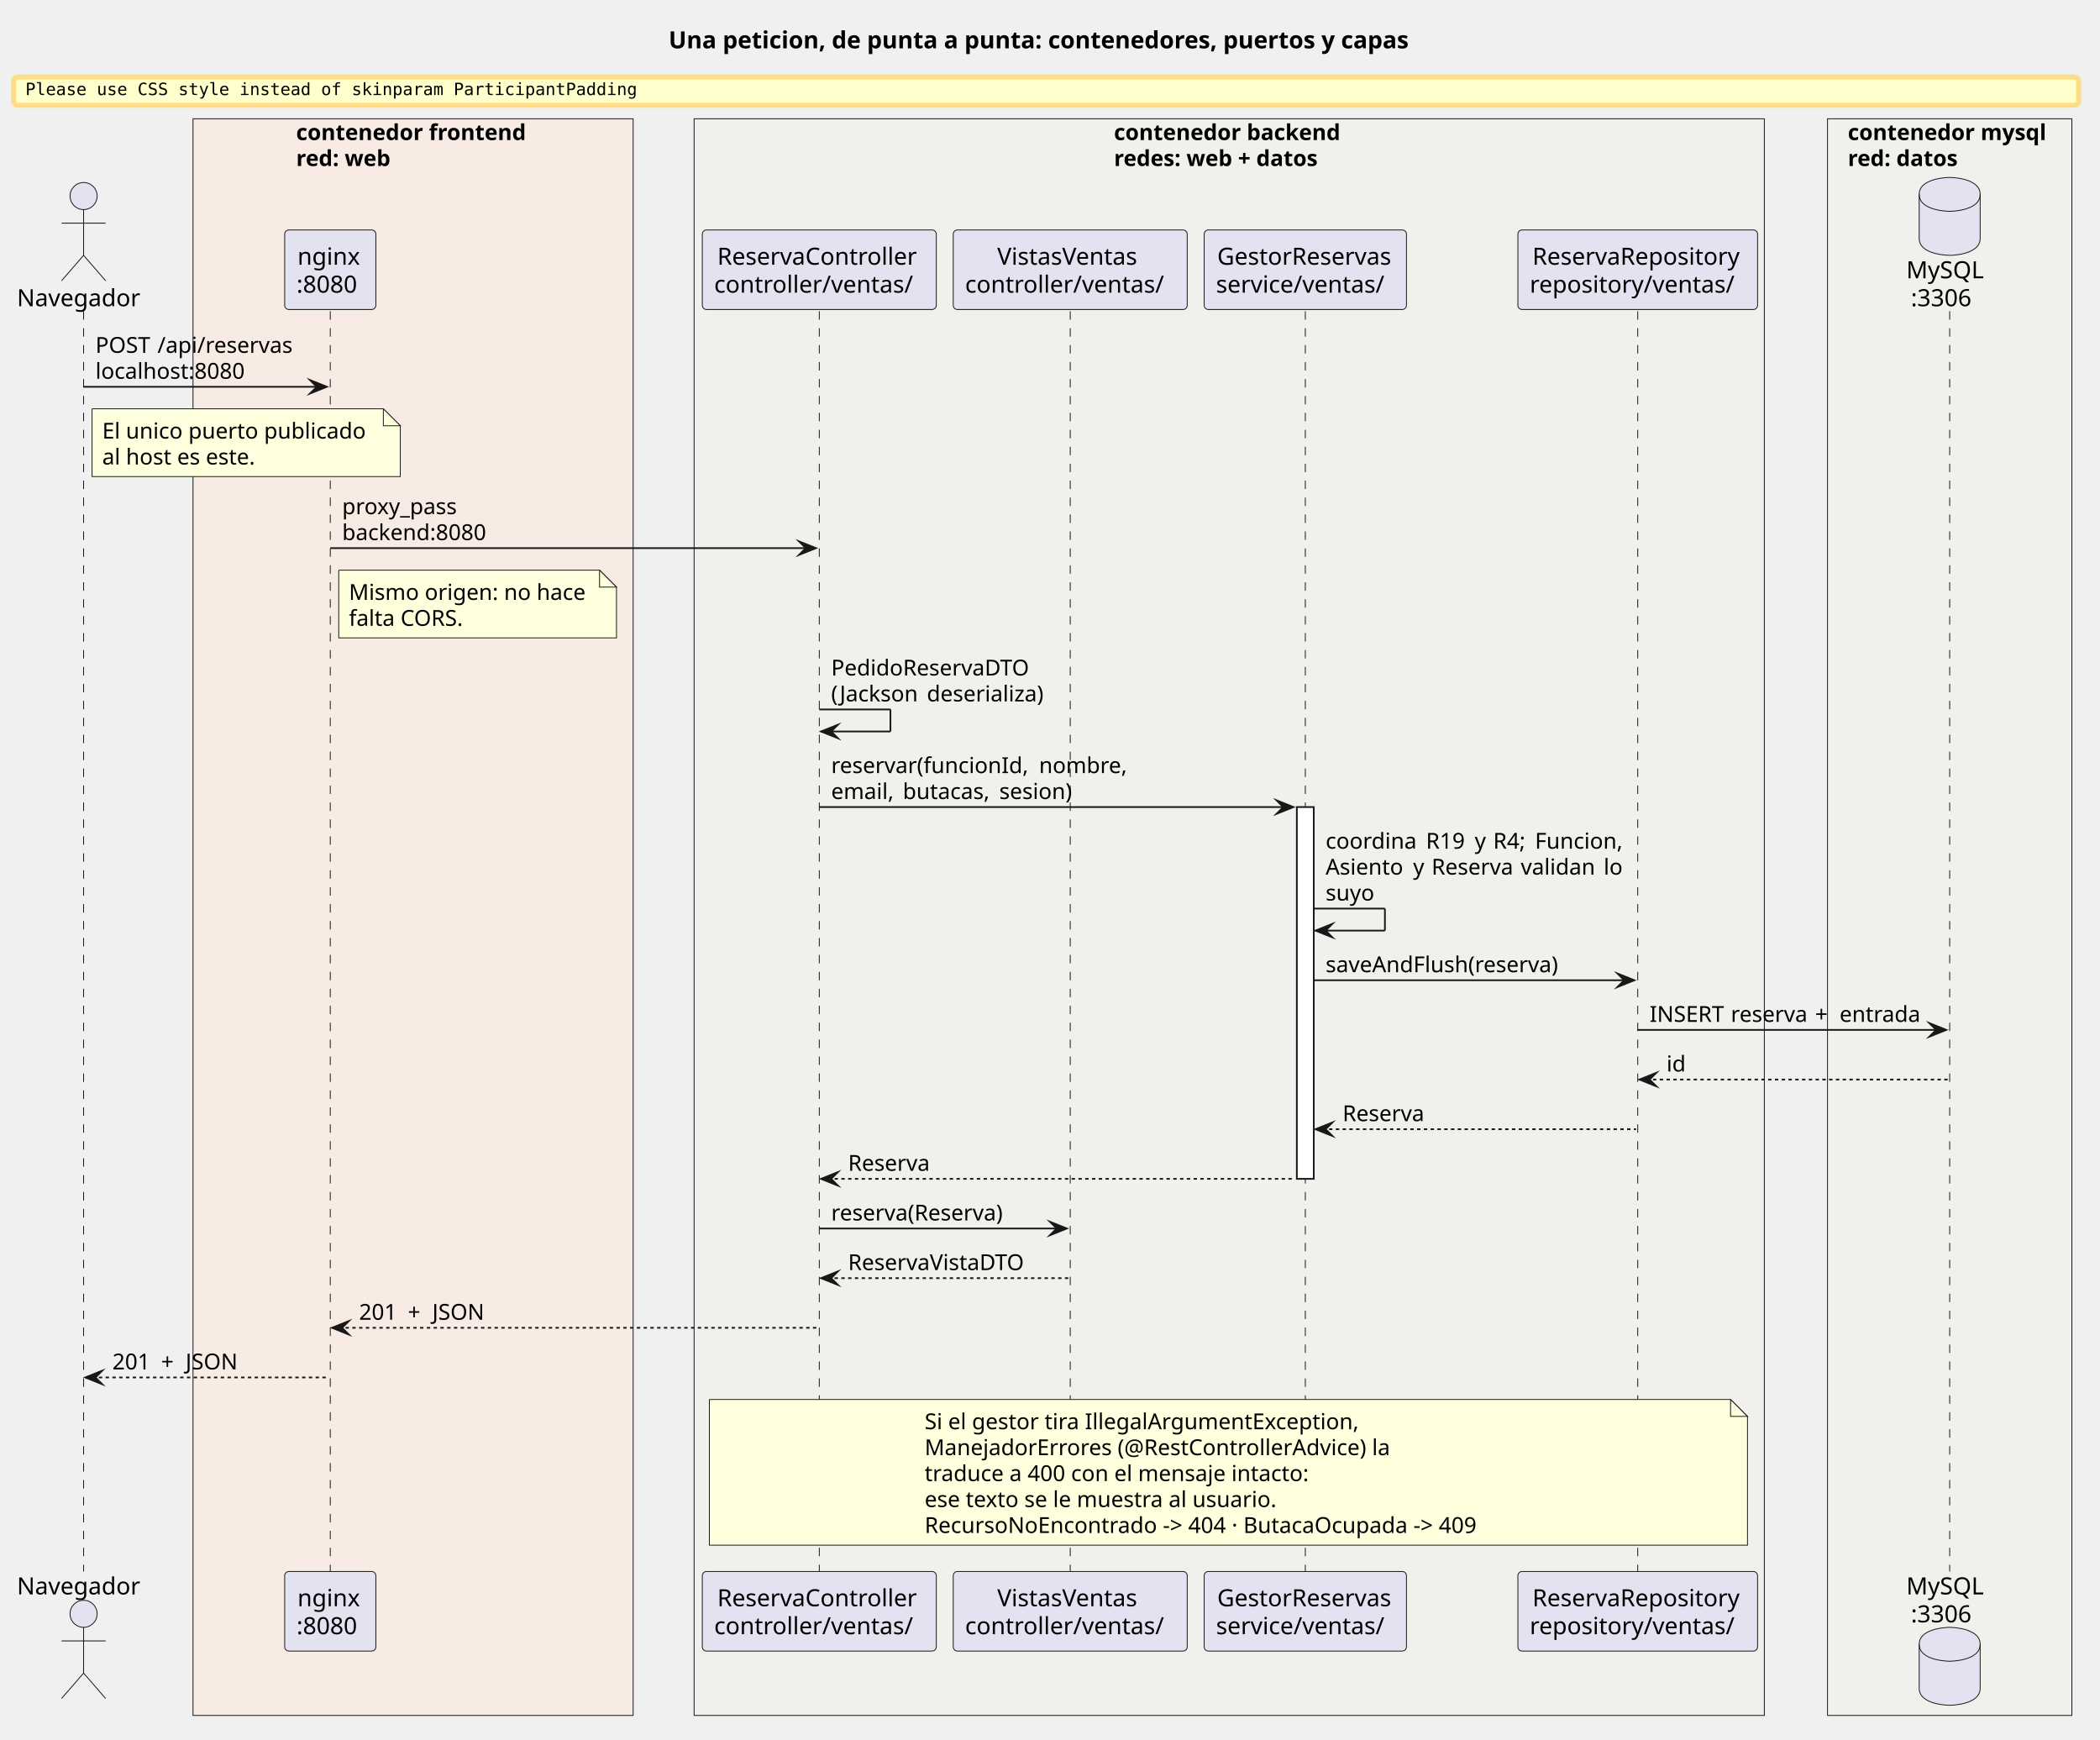
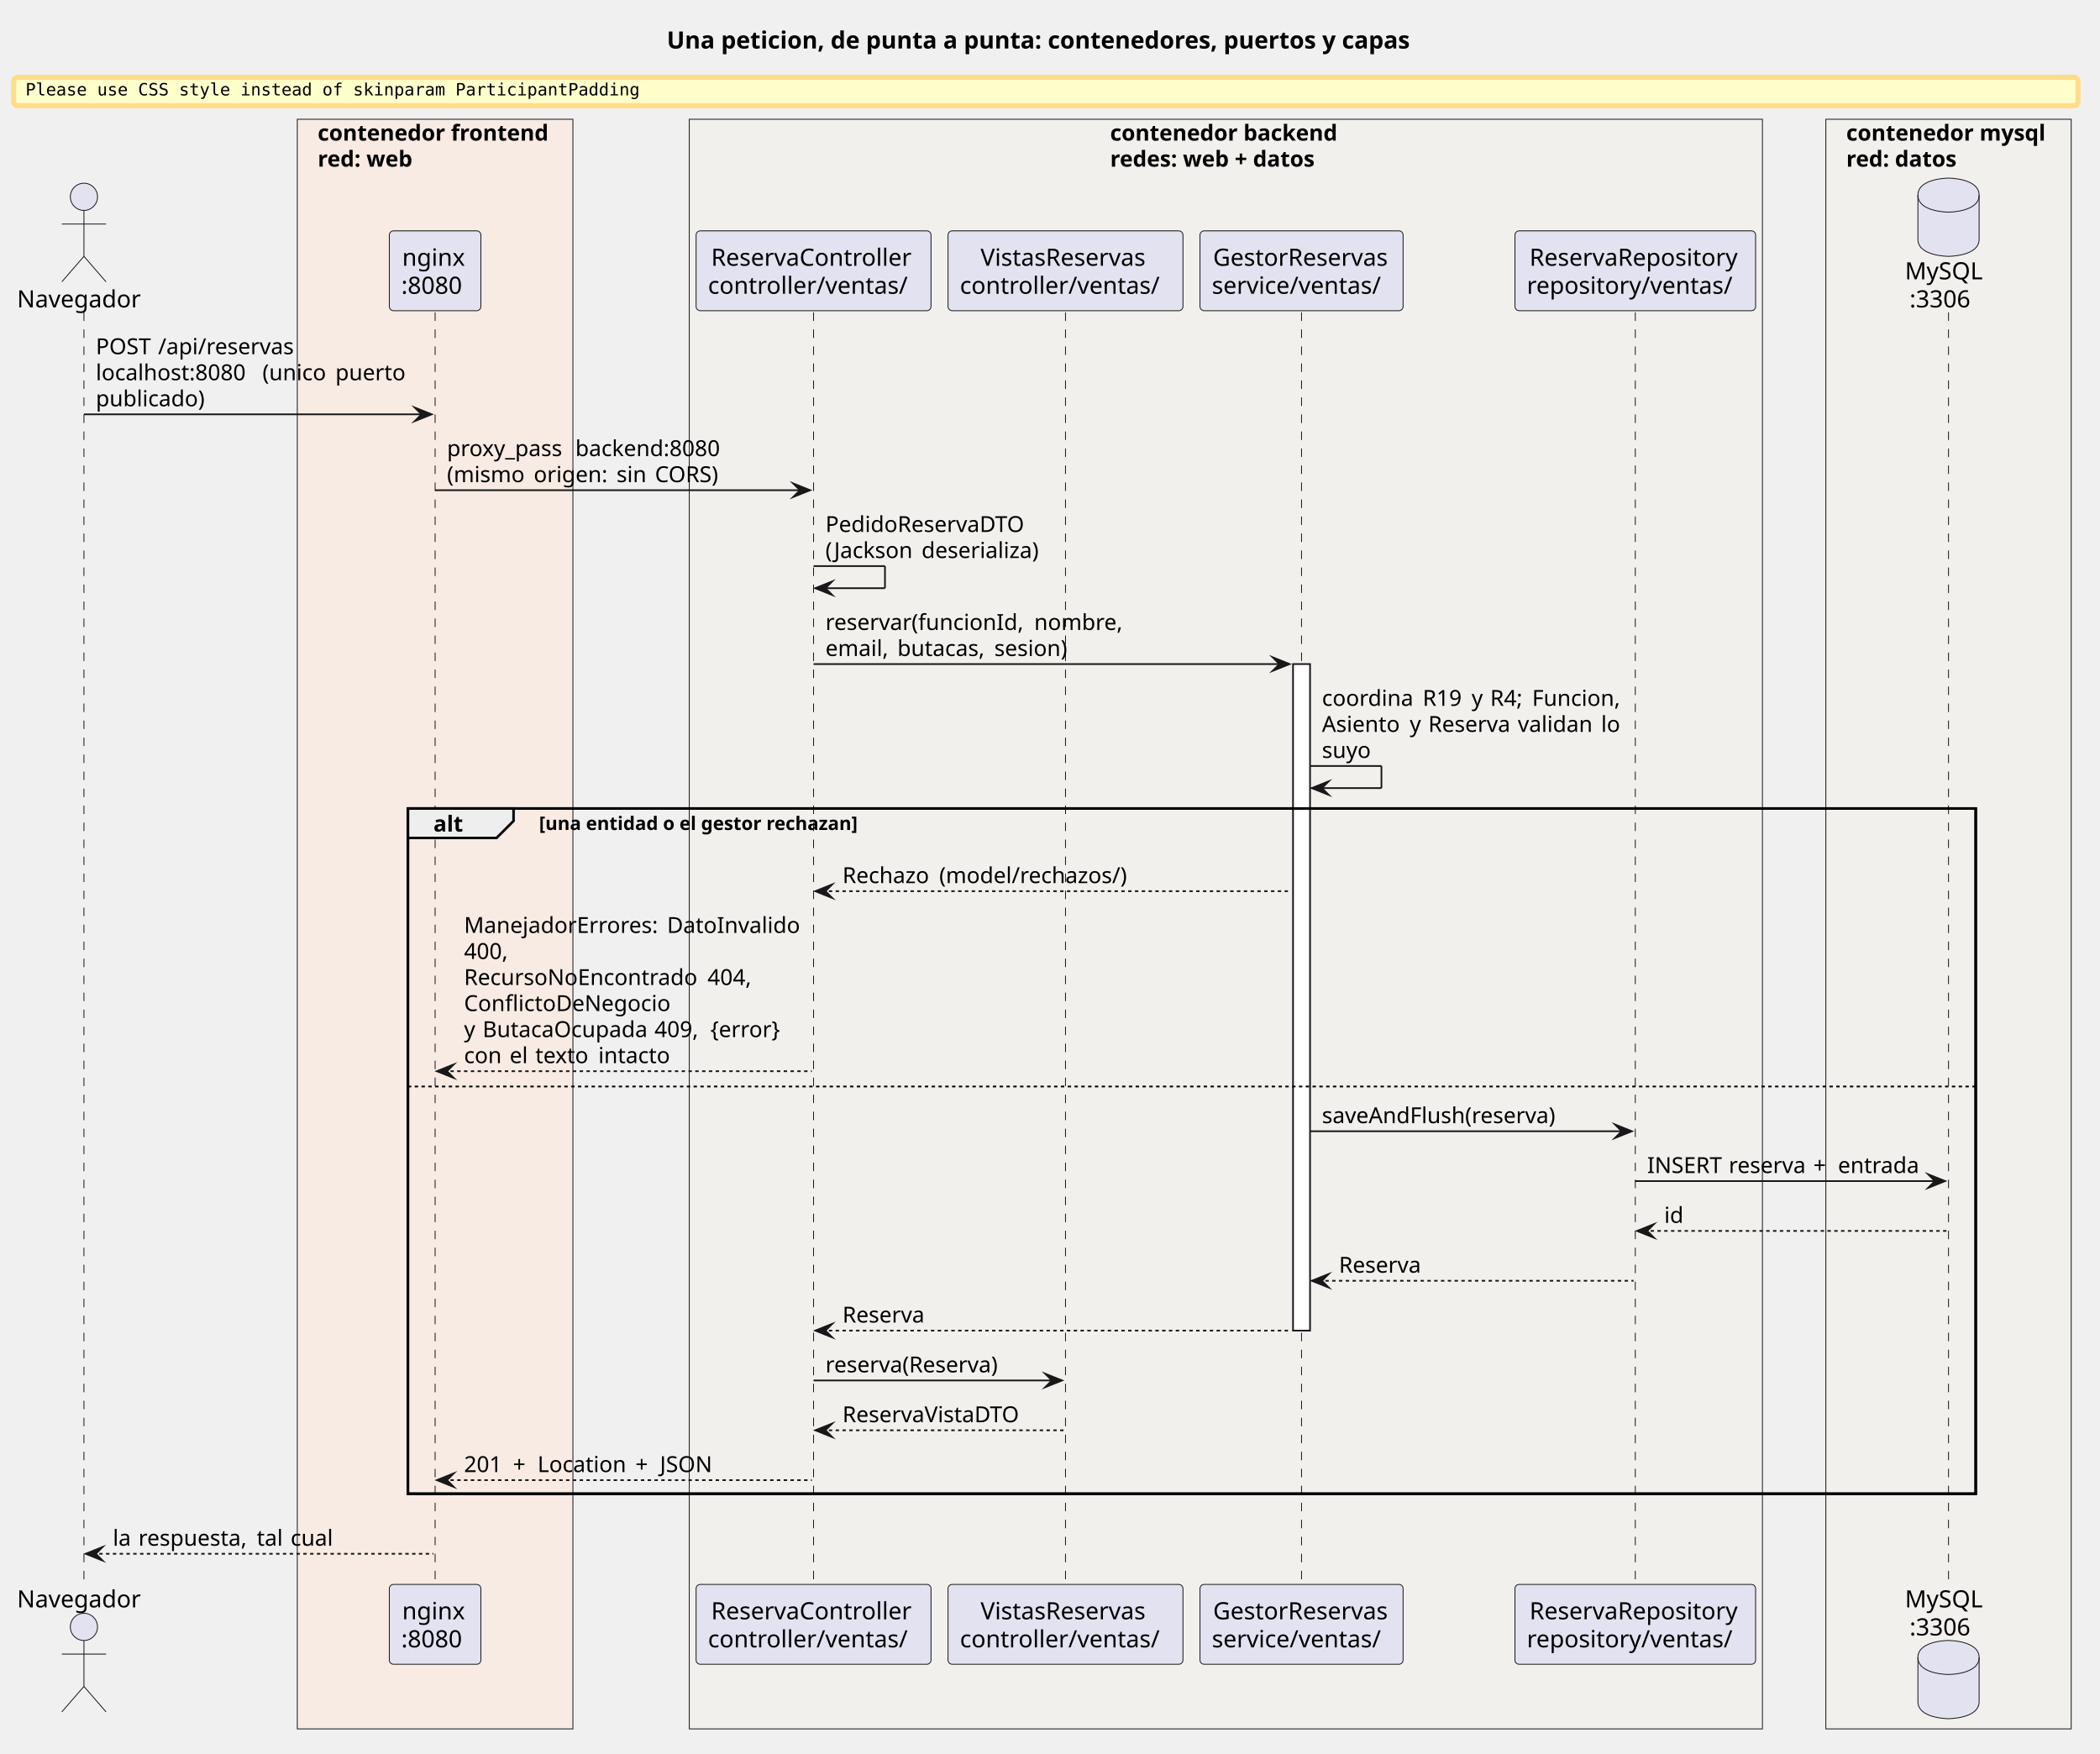
- <svg xmlns="http://www.w3.org/2000/svg" version="1.1" data-diagram-type="SEQUENCE" style="width:1240px;height:1027px;background:#FFFFFF;" width="1240px" height="1027px" viewBox="0 0 1240 1027" zoomAndPan="magnify" preserveAspectRatio="none" contentStyleType="text/css">
+ <svg xmlns="http://www.w3.org/2000/svg" version="1.1" data-diagram-type="SEQUENCE" style="width:1235px;height:1031px;background:#FFFFFF;" width="1235px" height="1031px" viewBox="0 0 1235 1031" zoomAndPan="magnify" preserveAspectRatio="none" contentStyleType="text/css">
  <defs />
  <g font-family="sans-serif" lengthAdjust="spacing">
    <g class="title" data-source-line="1">
-       <text x="394.828" y="28.535" fill="#000" font-size="14" textLength="448.731" font-weight="700">Una peticion, de punta a punta: contenedores, puertos y capas</text>
-     </g>
-     <rect x="8" y="45.488" width="1219.388" height="16.641" fill="#FFC" style="stroke:#FD8;stroke-width:3;" rx="2.5" ry="2.5" />
+       <text x="392.162" y="28.535" fill="#000" font-size="14" textLength="448.731" font-weight="700">Una peticion, de punta a punta: contenedores, puertos y capas</text>
+     </g>
+     <rect x="8" y="45.488" width="1214.056" height="16.641" fill="#FFC" style="stroke:#FD8;stroke-width:3;" rx="2.5" ry="2.5" />
    <text x="15" y="56.129" fill="#000" font-size="10" textLength="361.23" font-family="monospace">Please use CSS style instead of skinparam ParticipantPadding</text>
-     <rect x="113.976" y="70.129" width="259.881" height="942.58" fill="#F7EBE3" style="stroke:#181818;stroke-width:0.5;" />
-     <text x="174.873" y="82.697" fill="#000" font-size="13" textLength="138.087" font-weight="700">contenedor frontend</text>
-     <text x="174.873" y="98.008" fill="#000" font-size="13" textLength="57.084" font-weight="700">red: web</text>
-     <rect x="409.857" y="70.129" width="631.947" height="942.58" fill="#F2F0ED" style="stroke:#181818;stroke-width:0.5;" />
-     <text x="657.79" y="82.697" fill="#000" font-size="13" textLength="136.081" font-weight="700">contenedor backend</text>
-     <text x="657.79" y="98.008" fill="#000" font-size="13" textLength="128.14" font-weight="700">redes: web + datos</text>
-     <rect x="1079.1" y="70.129" width="144.288" height="942.58" fill="#F2F0ED" style="stroke:#181818;stroke-width:0.5;" />
-     <text x="1091.1" y="82.697" fill="#000" font-size="13" textLength="120.288" font-weight="700">contenedor mysql</text>
-     <text x="1091.1" y="98.008" fill="#000" font-size="13" textLength="66.815" font-weight="700">red: datos</text>
-     <g>
-       <rect x="45.86" y="183.727" width="8" height="744.006" fill="#000" fill-opacity="0" />
-       <line x1="49.36" y1="183.727" x2="49.36" y2="927.732" style="stroke:#181818;stroke-width:0.5;stroke-dasharray:5,5;" />
-     </g>
-     <g>
-       <rect x="191.52" y="183.727" width="8" height="744.006" fill="#000" fill-opacity="0" />
-       <line x1="195.02" y1="183.727" x2="195.02" y2="927.732" style="stroke:#181818;stroke-width:0.5;stroke-dasharray:5,5;" />
-     </g>
-     <g>
-       <rect x="480.281" y="183.727" width="8" height="744.006" fill="#000" fill-opacity="0" />
-       <line x1="483.781" y1="183.727" x2="483.781" y2="927.732" style="stroke:#181818;stroke-width:0.5;stroke-dasharray:5,5;" />
-     </g>
-     <g>
-       <rect x="628.448" y="183.727" width="8" height="744.006" fill="#000" fill-opacity="0" />
-       <line x1="631.948" y1="183.727" x2="631.948" y2="927.732" style="stroke:#181818;stroke-width:0.5;stroke-dasharray:5,5;" />
-     </g>
-     <g>
-       <rect x="767.258" y="183.727" width="8" height="744.006" fill="#000" fill-opacity="0" />
-       <line x1="770.758" y1="183.727" x2="770.758" y2="927.732" style="stroke:#181818;stroke-width:0.5;stroke-dasharray:5,5;" />
-     </g>
-     <g>
-       <rect x="765.758" y="476.453" width="10" height="219.484" fill="#FFF" style="stroke:#181818;stroke-width:1;" />
-     </g>
-     <g>
-       <rect x="963.542" y="183.727" width="8" height="744.006" fill="#000" fill-opacity="0" />
-       <line x1="967.042" y1="183.727" x2="967.042" y2="927.732" style="stroke:#181818;stroke-width:0.5;stroke-dasharray:5,5;" />
-     </g>
-     <g>
-       <rect x="1147.744" y="183.727" width="8" height="744.006" fill="#000" fill-opacity="0" />
-       <line x1="1151.244" y1="183.727" x2="1151.244" y2="927.732" style="stroke:#181818;stroke-width:0.5;stroke-dasharray:5,5;" />
+     <rect x="174.844" y="70.129" width="162.087" height="946.58" fill="#F7EBE3" style="stroke:#181818;stroke-width:0.5;" />
+     <text x="186.844" y="82.697" fill="#000" font-size="13" textLength="138.087" font-weight="700">contenedor frontend</text>
+     <text x="186.844" y="98.008" fill="#000" font-size="13" textLength="57.084" font-weight="700">red: web</text>
+     <rect x="405.364" y="70.129" width="631.107" height="946.58" fill="#F2F0ED" style="stroke:#181818;stroke-width:0.5;" />
+     <text x="652.877" y="82.697" fill="#000" font-size="13" textLength="136.081" font-weight="700">contenedor backend</text>
+     <text x="652.877" y="98.008" fill="#000" font-size="13" textLength="128.14" font-weight="700">redes: web + datos</text>
+     <rect x="1073.768" y="70.129" width="144.288" height="946.58" fill="#F2F0ED" style="stroke:#181818;stroke-width:0.5;" />
+     <text x="1085.768" y="82.697" fill="#000" font-size="13" textLength="120.288" font-weight="700">contenedor mysql</text>
+     <text x="1085.768" y="98.008" fill="#000" font-size="13" textLength="66.815" font-weight="700">red: datos</text>
+     <rect x="239.887" y="475.453" width="922.024" height="402.969" fill="none" style="stroke:#000;stroke-width:1.5;" />
+     <g>
+       <rect x="45.86" y="183.727" width="8" height="748.006" fill="#000" fill-opacity="0" />
+       <line x1="49.36" y1="183.727" x2="49.36" y2="931.732" style="stroke:#181818;stroke-width:0.5;stroke-dasharray:5,5;" />
+     </g>
+     <g>
+       <rect x="252.387" y="183.727" width="8" height="748.006" fill="#000" fill-opacity="0" />
+       <line x1="255.887" y1="183.727" x2="255.887" y2="931.732" style="stroke:#181818;stroke-width:0.5;stroke-dasharray:5,5;" />
+     </g>
+     <g>
+       <rect x="474.948" y="183.727" width="8" height="748.006" fill="#000" fill-opacity="0" />
+       <line x1="478.448" y1="183.727" x2="478.448" y2="931.732" style="stroke:#181818;stroke-width:0.5;stroke-dasharray:5,5;" />
+     </g>
+     <g>
+       <rect x="623.116" y="183.727" width="8" height="748.006" fill="#000" fill-opacity="0" />
+       <line x1="626.616" y1="183.727" x2="626.616" y2="931.732" style="stroke:#181818;stroke-width:0.5;stroke-dasharray:5,5;" />
+     </g>
+     <g>
+       <rect x="761.926" y="183.727" width="8" height="748.006" fill="#000" fill-opacity="0" />
+       <line x1="765.426" y1="183.727" x2="765.426" y2="931.732" style="stroke:#181818;stroke-width:0.5;stroke-dasharray:5,5;" />
+     </g>
+     <g>
+       <rect x="760.426" y="390.521" width="10" height="391.969" fill="#FFF" style="stroke:#181818;stroke-width:1;" />
+     </g>
+     <g>
+       <rect x="958.209" y="183.727" width="8" height="748.006" fill="#000" fill-opacity="0" />
+       <line x1="961.709" y1="183.727" x2="961.709" y2="931.732" style="stroke:#181818;stroke-width:0.5;stroke-dasharray:5,5;" />
+     </g>
+     <g>
+       <rect x="1142.412" y="183.727" width="8" height="748.006" fill="#000" fill-opacity="0" />
+       <line x1="1145.912" y1="183.727" x2="1145.912" y2="931.732" style="stroke:#181818;stroke-width:0.5;stroke-dasharray:5,5;" />
    </g>
    <text x="10" y="180.773" fill="#000" font-size="14" textLength="72.721">Navegador</text>
    <ellipse cx="49.36" cy="115.738" rx="8" ry="8" fill="#E2E2F0" style="stroke:#181818;stroke-width:0.5;" />
    <path d="M49.36,123.738 L49.36,150.738 M36.36,131.738 L62.36,131.738 M49.36,150.738 L36.36,165.738 M49.36,150.738 L62.36,165.738" style="stroke:#181818;stroke-width:0.5;" fill="none" />
-     <rect x="168.1" y="135.75" width="53.84" height="46.977" fill="#E2E2F0" style="stroke:#181818;stroke-width:0.5;" rx="2.5" ry="2.5" />
-     <text x="175.65" y="156.285" fill="#000" font-size="14" textLength="38.739">nginx</text>
-     <text x="175.1" y="172.773" fill="#000" font-size="14" textLength="39.84">:8080</text>
-     <rect x="414.697" y="135.75" width="138.168" height="46.977" fill="#E2E2F0" style="stroke:#181818;stroke-width:0.5;" rx="2.5" ry="2.5" />
-     <text x="423.552" y="156.285" fill="#000" font-size="14" textLength="120.456">ReservaController</text>
-     <text x="421.697" y="172.773" fill="#000" font-size="14" textLength="124.168">controller/ventas/</text>
-     <rect x="562.865" y="135.75" width="138.168" height="46.977" fill="#E2E2F0" style="stroke:#181818;stroke-width:0.5;" rx="2.5" ry="2.5" />
-     <text x="588.855" y="156.285" fill="#000" font-size="14" textLength="86.188">VistasVentas</text>
-     <text x="569.865" y="172.773" fill="#000" font-size="14" textLength="124.168">controller/ventas/</text>
-     <rect x="711.032" y="135.75" width="119.451" height="46.977" fill="#E2E2F0" style="stroke:#181818;stroke-width:0.5;" rx="2.5" ry="2.5" />
-     <text x="718.733" y="156.285" fill="#000" font-size="14" textLength="104.05">GestorReservas</text>
-     <text x="718.032" y="172.773" fill="#000" font-size="14" textLength="105.451">service/ventas/</text>
-     <rect x="896.28" y="135.75" width="141.524" height="46.977" fill="#E2E2F0" style="stroke:#181818;stroke-width:0.5;" rx="2.5" ry="2.5" />
-     <text x="904.831" y="156.285" fill="#000" font-size="14" textLength="124.421">ReservaRepository</text>
-     <text x="903.28" y="172.773" fill="#000" font-size="14" textLength="127.524">repository/ventas/</text>
-     <text x="1125.617" y="164.285" fill="#000" font-size="14" textLength="45.254">MySQL</text>
-     <text x="1128.324" y="180.773" fill="#000" font-size="14" textLength="39.84">:3306</text>
-     <path d="M1133.244,114.75 C1133.244,104.75 1151.244,104.75 1151.244,104.75 C1151.244,104.75 1169.244,104.75 1169.244,114.75 L1169.244,140.75 C1169.244,150.75 1151.244,150.75 1151.244,150.75 C1151.244,150.75 1133.244,150.75 1133.244,140.75 L1133.244,114.75" style="stroke:#181818;stroke-width:0.5;" fill="#E2E2F0" />
-     <path d="M1133.244,114.75 C1133.244,124.75 1151.244,124.75 1151.244,124.75 C1151.244,124.75 1169.244,124.75 1169.244,114.75" style="stroke:#181818;stroke-width:0.5;" fill="none" />
-     <text x="10" y="941.268" fill="#000" font-size="14" textLength="72.721">Navegador</text>
-     <ellipse cx="49.36" cy="952.721" rx="8" ry="8" fill="#E2E2F0" style="stroke:#181818;stroke-width:0.5;" />
-     <path d="M49.36,960.721 L49.36,987.721 M36.36,968.721 L62.36,968.721 M49.36,987.721 L36.36,1002.721 M49.36,987.721 L62.36,1002.721" style="stroke:#181818;stroke-width:0.5;" fill="none" />
-     <rect x="168.1" y="927.732" width="53.84" height="46.977" fill="#E2E2F0" style="stroke:#181818;stroke-width:0.5;" rx="2.5" ry="2.5" />
-     <text x="175.65" y="948.268" fill="#000" font-size="14" textLength="38.739">nginx</text>
-     <text x="175.1" y="964.756" fill="#000" font-size="14" textLength="39.84">:8080</text>
-     <rect x="414.697" y="927.732" width="138.168" height="46.977" fill="#E2E2F0" style="stroke:#181818;stroke-width:0.5;" rx="2.5" ry="2.5" />
-     <text x="423.552" y="948.268" fill="#000" font-size="14" textLength="120.456">ReservaController</text>
-     <text x="421.697" y="964.756" fill="#000" font-size="14" textLength="124.168">controller/ventas/</text>
-     <rect x="562.865" y="927.732" width="138.168" height="46.977" fill="#E2E2F0" style="stroke:#181818;stroke-width:0.5;" rx="2.5" ry="2.5" />
-     <text x="588.855" y="948.268" fill="#000" font-size="14" textLength="86.188">VistasVentas</text>
-     <text x="569.865" y="964.756" fill="#000" font-size="14" textLength="124.168">controller/ventas/</text>
-     <rect x="711.032" y="927.732" width="119.451" height="46.977" fill="#E2E2F0" style="stroke:#181818;stroke-width:0.5;" rx="2.5" ry="2.5" />
-     <text x="718.733" y="948.268" fill="#000" font-size="14" textLength="104.05">GestorReservas</text>
-     <text x="718.032" y="964.756" fill="#000" font-size="14" textLength="105.451">service/ventas/</text>
-     <rect x="896.28" y="927.732" width="141.524" height="46.977" fill="#E2E2F0" style="stroke:#181818;stroke-width:0.5;" rx="2.5" ry="2.5" />
-     <text x="904.831" y="948.268" fill="#000" font-size="14" textLength="124.421">ReservaRepository</text>
-     <text x="903.28" y="964.756" fill="#000" font-size="14" textLength="127.524">repository/ventas/</text>
-     <text x="1125.617" y="941.268" fill="#000" font-size="14" textLength="45.254">MySQL</text>
-     <text x="1128.324" y="957.756" fill="#000" font-size="14" textLength="39.84">:3306</text>
-     <path d="M1133.244,970.709 C1133.244,960.709 1151.244,960.709 1151.244,960.709 C1151.244,960.709 1169.244,960.709 1169.244,970.709 L1169.244,996.709 C1169.244,1006.709 1151.244,1006.709 1151.244,1006.709 C1151.244,1006.709 1133.244,1006.709 1133.244,996.709 L1133.244,970.709" style="stroke:#181818;stroke-width:0.5;" fill="#E2E2F0" />
-     <path d="M1133.244,970.709 C1133.244,980.709 1151.244,980.709 1151.244,980.709 C1151.244,980.709 1169.244,980.709 1169.244,970.709" style="stroke:#181818;stroke-width:0.5;" fill="none" />
-     <polygon points="183.02,224.348,193.02,228.348,183.02,232.348,187.02,228.348" fill="#181818" style="stroke:#181818;stroke-width:1;stroke-linejoin:miter;stroke-miterlimit:10;" />
-     <line x1="49.36" y1="228.348" x2="189.02" y2="228.348" style="stroke:#181818;stroke-width:1;" />
+     <rect x="228.967" y="135.75" width="53.84" height="46.977" fill="#E2E2F0" style="stroke:#181818;stroke-width:0.5;" rx="2.5" ry="2.5" />
+     <text x="236.518" y="156.285" fill="#000" font-size="14" textLength="38.739">nginx</text>
+     <text x="235.967" y="172.773" fill="#000" font-size="14" textLength="39.84">:8080</text>
+     <rect x="409.364" y="135.75" width="138.168" height="46.977" fill="#E2E2F0" style="stroke:#181818;stroke-width:0.5;" rx="2.5" ry="2.5" />
+     <text x="418.22" y="156.285" fill="#000" font-size="14" textLength="120.456">ReservaController</text>
+     <text x="416.364" y="172.773" fill="#000" font-size="14" textLength="124.168">controller/ventas/</text>
+     <rect x="557.532" y="135.75" width="138.168" height="46.977" fill="#E2E2F0" style="stroke:#181818;stroke-width:0.5;" rx="2.5" ry="2.5" />
+     <text x="576.68" y="156.285" fill="#000" font-size="14" textLength="99.873">VistasReservas</text>
+     <text x="564.532" y="172.773" fill="#000" font-size="14" textLength="124.168">controller/ventas/</text>
+     <rect x="705.7" y="135.75" width="119.451" height="46.977" fill="#E2E2F0" style="stroke:#181818;stroke-width:0.5;" rx="2.5" ry="2.5" />
+     <text x="713.401" y="156.285" fill="#000" font-size="14" textLength="104.05">GestorReservas</text>
+     <text x="712.7" y="172.773" fill="#000" font-size="14" textLength="105.451">service/ventas/</text>
+     <rect x="890.947" y="135.75" width="141.524" height="46.977" fill="#E2E2F0" style="stroke:#181818;stroke-width:0.5;" rx="2.5" ry="2.5" />
+     <text x="899.499" y="156.285" fill="#000" font-size="14" textLength="124.421">ReservaRepository</text>
+     <text x="897.947" y="172.773" fill="#000" font-size="14" textLength="127.524">repository/ventas/</text>
+     <text x="1120.285" y="164.285" fill="#000" font-size="14" textLength="45.254">MySQL</text>
+     <text x="1122.992" y="180.773" fill="#000" font-size="14" textLength="39.84">:3306</text>
+     <path d="M1127.912,114.75 C1127.912,104.75 1145.912,104.75 1145.912,104.75 C1145.912,104.75 1163.912,104.75 1163.912,114.75 L1163.912,140.75 C1163.912,150.75 1145.912,150.75 1145.912,150.75 C1145.912,150.75 1127.912,150.75 1127.912,140.75 L1127.912,114.75" style="stroke:#181818;stroke-width:0.5;" fill="#E2E2F0" />
+     <path d="M1127.912,114.75 C1127.912,124.75 1145.912,124.75 1145.912,124.75 C1145.912,124.75 1163.912,124.75 1163.912,114.75" style="stroke:#181818;stroke-width:0.5;" fill="none" />
+     <text x="10" y="945.268" fill="#000" font-size="14" textLength="72.721">Navegador</text>
+     <ellipse cx="49.36" cy="956.721" rx="8" ry="8" fill="#E2E2F0" style="stroke:#181818;stroke-width:0.5;" />
+     <path d="M49.36,964.721 L49.36,991.721 M36.36,972.721 L62.36,972.721 M49.36,991.721 L36.36,1006.721 M49.36,991.721 L62.36,1006.721" style="stroke:#181818;stroke-width:0.5;" fill="none" />
+     <rect x="228.967" y="931.732" width="53.84" height="46.977" fill="#E2E2F0" style="stroke:#181818;stroke-width:0.5;" rx="2.5" ry="2.5" />
+     <text x="236.518" y="952.268" fill="#000" font-size="14" textLength="38.739">nginx</text>
+     <text x="235.967" y="968.756" fill="#000" font-size="14" textLength="39.84">:8080</text>
+     <rect x="409.364" y="931.732" width="138.168" height="46.977" fill="#E2E2F0" style="stroke:#181818;stroke-width:0.5;" rx="2.5" ry="2.5" />
+     <text x="418.22" y="952.268" fill="#000" font-size="14" textLength="120.456">ReservaController</text>
+     <text x="416.364" y="968.756" fill="#000" font-size="14" textLength="124.168">controller/ventas/</text>
+     <rect x="557.532" y="931.732" width="138.168" height="46.977" fill="#E2E2F0" style="stroke:#181818;stroke-width:0.5;" rx="2.5" ry="2.5" />
+     <text x="576.68" y="952.268" fill="#000" font-size="14" textLength="99.873">VistasReservas</text>
+     <text x="564.532" y="968.756" fill="#000" font-size="14" textLength="124.168">controller/ventas/</text>
+     <rect x="705.7" y="931.732" width="119.451" height="46.977" fill="#E2E2F0" style="stroke:#181818;stroke-width:0.5;" rx="2.5" ry="2.5" />
+     <text x="713.401" y="952.268" fill="#000" font-size="14" textLength="104.05">GestorReservas</text>
+     <text x="712.7" y="968.756" fill="#000" font-size="14" textLength="105.451">service/ventas/</text>
+     <rect x="890.947" y="931.732" width="141.524" height="46.977" fill="#E2E2F0" style="stroke:#181818;stroke-width:0.5;" rx="2.5" ry="2.5" />
+     <text x="899.499" y="952.268" fill="#000" font-size="14" textLength="124.421">ReservaRepository</text>
+     <text x="897.947" y="968.756" fill="#000" font-size="14" textLength="127.524">repository/ventas/</text>
+     <text x="1120.285" y="945.268" fill="#000" font-size="14" textLength="45.254">MySQL</text>
+     <text x="1122.992" y="961.756" fill="#000" font-size="14" textLength="39.84">:3306</text>
+     <path d="M1127.912,974.709 C1127.912,964.709 1145.912,964.709 1145.912,964.709 C1145.912,964.709 1163.912,964.709 1163.912,974.709 L1163.912,1000.709 C1163.912,1010.709 1145.912,1010.709 1145.912,1010.709 C1145.912,1010.709 1127.912,1010.709 1127.912,1000.709 L1127.912,974.709" style="stroke:#181818;stroke-width:0.5;" fill="#E2E2F0" />
+     <path d="M1127.912,974.709 C1127.912,984.709 1145.912,984.709 1145.912,984.709 C1145.912,984.709 1163.912,984.709 1163.912,974.709" style="stroke:#181818;stroke-width:0.5;" fill="none" />
+     <polygon points="243.887,239.658,253.887,243.658,243.887,247.658,247.887,243.658" fill="#181818" style="stroke:#181818;stroke-width:1;stroke-linejoin:miter;stroke-miterlimit:10;" />
+     <line x1="49.36" y1="243.658" x2="249.887" y2="243.658" style="stroke:#181818;stroke-width:1;" />
    <text x="56.36" y="208.295" fill="#000" font-size="13" textLength="32.506">POST</text>
    <text x="88.867" y="208.295" fill="#000" font-size="13"> </text>
    <text x="92.98" y="208.295" fill="#000" font-size="13" textLength="85.04">/api/reservas</text>
    <text x="56.36" y="223.605" fill="#000" font-size="13" textLength="93.875">localhost:8080</text>
-     <path d="M54.36,241.348 L54.36,281.348 L236.36,281.348 L236.36,251.348 L226.36,241.348 L54.36,241.348" style="stroke:#181818;stroke-width:0.5;" fill="#FEFFDD" />
-     <path d="M226.36,241.348 L226.36,251.348 L236.36,251.348 L226.36,241.348" style="stroke:#181818;stroke-width:0.5;" fill="#FEFFDD" />
-     <text x="60.36" y="258.916" fill="#000" font-size="13" textLength="161.294">El unico puerto publicado</text>
-     <text x="60.36" y="274.227" fill="#000" font-size="13" textLength="94.777">al host es este.</text>
-     <polygon points="471.781,319.59,481.781,323.59,471.781,327.59,475.781,323.59" fill="#181818" style="stroke:#181818;stroke-width:1;stroke-linejoin:miter;stroke-miterlimit:10;" />
-     <line x1="195.02" y1="323.59" x2="477.781" y2="323.59" style="stroke:#181818;stroke-width:1;" />
-     <text x="202.02" y="303.537" fill="#000" font-size="13" textLength="71.367">proxy_pass</text>
-     <text x="202.02" y="318.848" fill="#000" font-size="13" textLength="90.105">backend:8080</text>
-     <path d="M200.02,336.59 L200.02,376.59 L364.02,376.59 L364.02,346.59 L354.02,336.59 L200.02,336.59" style="stroke:#181818;stroke-width:0.5;" fill="#FEFFDD" />
-     <path d="M354.02,336.59 L354.02,346.59 L364.02,346.59 L354.02,336.59" style="stroke:#181818;stroke-width:0.5;" fill="#FEFFDD" />
-     <text x="206.02" y="354.158" fill="#000" font-size="13" textLength="143.838">Mismo origen: no hace</text>
-     <text x="206.02" y="369.469" fill="#000" font-size="13" textLength="70.3">falta CORS.</text>
-     <line x1="483.781" y1="418.832" x2="525.781" y2="418.832" style="stroke:#181818;stroke-width:1;" />
-     <line x1="525.781" y1="418.832" x2="525.781" y2="431.832" style="stroke:#181818;stroke-width:1;" />
-     <line x1="484.781" y1="431.832" x2="525.781" y2="431.832" style="stroke:#181818;stroke-width:1;" />
-     <polygon points="494.781,427.832,484.781,431.832,494.781,435.832,490.781,431.832" fill="#181818" style="stroke:#181818;stroke-width:1;stroke-linejoin:miter;stroke-miterlimit:10;" />
-     <text x="490.781" y="398.779" fill="#000" font-size="13" textLength="119.152">PedidoReservaDTO</text>
-     <text x="490.781" y="414.09" fill="#000" font-size="13" textLength="52.387">(Jackson</text>
-     <text x="543.168" y="414.09" fill="#000" font-size="13"> </text>
-     <text x="547.281" y="414.09" fill="#000" font-size="13" textLength="71.925">deserializa)</text>
-     <polygon points="753.758,472.453,763.758,476.453,753.758,480.453,757.758,476.453" fill="#181818" style="stroke:#181818;stroke-width:1;stroke-linejoin:miter;stroke-miterlimit:10;" />
-     <line x1="483.781" y1="476.453" x2="759.758" y2="476.453" style="stroke:#181818;stroke-width:1;" />
-     <text x="490.781" y="456.4" fill="#000" font-size="13" textLength="118.631">reservar(funcionId,</text>
-     <text x="609.412" y="456.4" fill="#000" font-size="13"> </text>
-     <text x="613.525" y="456.4" fill="#000" font-size="13" textLength="53.047">nombre,</text>
-     <text x="490.781" y="471.711" fill="#000" font-size="13" textLength="38.188">email,</text>
-     <text x="528.968" y="471.711" fill="#000" font-size="13"> </text>
-     <text x="533.081" y="471.711" fill="#000" font-size="13" textLength="52.87">butacas,</text>
-     <text x="585.951" y="471.711" fill="#000" font-size="13"> </text>
-     <text x="590.064" y="471.711" fill="#000" font-size="13" textLength="44.535">sesion)</text>
-     <line x1="775.758" y1="536.385" x2="817.758" y2="536.385" style="stroke:#181818;stroke-width:1;" />
-     <line x1="817.758" y1="536.385" x2="817.758" y2="549.385" style="stroke:#181818;stroke-width:1;" />
-     <line x1="776.758" y1="549.385" x2="817.758" y2="549.385" style="stroke:#181818;stroke-width:1;" />
-     <polygon points="786.758,545.385,776.758,549.385,786.758,553.385,782.758,549.385" fill="#181818" style="stroke:#181818;stroke-width:1;stroke-linejoin:miter;stroke-miterlimit:10;" />
-     <text x="782.758" y="501.021" fill="#000" font-size="13" textLength="55.136">coordina</text>
-     <text x="837.894" y="501.021" fill="#000" font-size="13"> </text>
-     <text x="842.007" y="501.021" fill="#000" font-size="13" textLength="24.661">R19</text>
-     <text x="866.668" y="501.021" fill="#000" font-size="13"> </text>
-     <text x="870.781" y="501.021" fill="#000" font-size="13">y</text>
-     <text x="877.573" y="501.021" fill="#000" font-size="13"> </text>
-     <text x="881.686" y="501.021" fill="#000" font-size="13" textLength="20.554">R4;</text>
-     <text x="902.24" y="501.021" fill="#000" font-size="13"> </text>
-     <text x="906.353" y="501.021" fill="#000" font-size="13" textLength="53.688">Funcion,</text>
-     <text x="782.758" y="516.332" fill="#000" font-size="13" textLength="47.512">Asiento</text>
-     <text x="830.27" y="516.332" fill="#000" font-size="13"> </text>
-     <text x="834.384" y="516.332" fill="#000" font-size="13">y</text>
-     <text x="841.176" y="516.332" fill="#000" font-size="13"> </text>
-     <text x="845.289" y="516.332" fill="#000" font-size="13" textLength="48.56">Reserva</text>
-     <text x="893.848" y="516.332" fill="#000" font-size="13"> </text>
-     <text x="897.962" y="516.332" fill="#000" font-size="13" textLength="44.853">validan</text>
-     <text x="942.814" y="516.332" fill="#000" font-size="13"> </text>
-     <text x="946.927" y="516.332" fill="#000" font-size="13" textLength="11.743">lo</text>
-     <text x="782.758" y="531.643" fill="#000" font-size="13" textLength="29.472">suyo</text>
-     <polygon points="955.042,574.695,965.042,578.695,955.042,582.695,959.042,578.695" fill="#181818" style="stroke:#181818;stroke-width:1;stroke-linejoin:miter;stroke-miterlimit:10;" />
-     <line x1="775.758" y1="578.695" x2="961.042" y2="578.695" style="stroke:#181818;stroke-width:1;" />
-     <text x="782.758" y="573.953" fill="#000" font-size="13" textLength="140.601">saveAndFlush(reserva)</text>
-     <polygon points="1139.244,604.006,1149.244,608.006,1139.244,612.006,1143.244,608.006" fill="#181818" style="stroke:#181818;stroke-width:1;stroke-linejoin:miter;stroke-miterlimit:10;" />
-     <line x1="967.042" y1="608.006" x2="1145.244" y2="608.006" style="stroke:#181818;stroke-width:1;" />
-     <text x="974.042" y="603.264" fill="#000" font-size="13" textLength="43.837">INSERT</text>
-     <text x="1017.879" y="603.264" fill="#000" font-size="13"> </text>
-     <text x="1021.992" y="603.264" fill="#000" font-size="13" textLength="45.659">reserva</text>
-     <text x="1067.651" y="603.264" fill="#000" font-size="13"> </text>
-     <text x="1071.764" y="603.264" fill="#000" font-size="13">+</text>
-     <text x="1082.098" y="603.264" fill="#000" font-size="13"> </text>
-     <text x="1086.211" y="603.264" fill="#000" font-size="13" textLength="48.033">entrada</text>
-     <polygon points="978.042,633.316,968.042,637.316,978.042,641.316,974.042,637.316" fill="#181818" style="stroke:#181818;stroke-width:1;stroke-linejoin:miter;stroke-miterlimit:10;" />
-     <line x1="972.042" y1="637.316" x2="1150.244" y2="637.316" style="stroke:#181818;stroke-width:1;stroke-dasharray:2,2;" />
-     <text x="984.042" y="632.574" fill="#000" font-size="13" textLength="11.94">id</text>
-     <polygon points="786.758,662.627,776.758,666.627,786.758,670.627,782.758,666.627" fill="#181818" style="stroke:#181818;stroke-width:1;stroke-linejoin:miter;stroke-miterlimit:10;" />
-     <line x1="780.758" y1="666.627" x2="966.042" y2="666.627" style="stroke:#181818;stroke-width:1;stroke-dasharray:2,2;" />
-     <text x="792.758" y="661.885" fill="#000" font-size="13" textLength="48.56">Reserva</text>
-     <polygon points="494.781,691.938,484.781,695.938,494.781,699.938,490.781,695.938" fill="#181818" style="stroke:#181818;stroke-width:1;stroke-linejoin:miter;stroke-miterlimit:10;" />
-     <line x1="488.781" y1="695.938" x2="764.758" y2="695.938" style="stroke:#181818;stroke-width:1;stroke-dasharray:2,2;" />
-     <text x="500.781" y="691.195" fill="#000" font-size="13" textLength="48.56">Reserva</text>
-     <polygon points="619.948,721.248,629.948,725.248,619.948,729.248,623.948,725.248" fill="#181818" style="stroke:#181818;stroke-width:1;stroke-linejoin:miter;stroke-miterlimit:10;" />
-     <line x1="483.781" y1="725.248" x2="625.948" y2="725.248" style="stroke:#181818;stroke-width:1;" />
-     <text x="490.781" y="720.506" fill="#000" font-size="13" textLength="102.673">reserva(Reserva)</text>
-     <polygon points="494.781,750.559,484.781,754.559,494.781,758.559,490.781,754.559" fill="#181818" style="stroke:#181818;stroke-width:1;stroke-linejoin:miter;stroke-miterlimit:10;" />
-     <line x1="488.781" y1="754.559" x2="630.948" y2="754.559" style="stroke:#181818;stroke-width:1;stroke-dasharray:2,2;" />
-     <text x="500.781" y="749.816" fill="#000" font-size="13" textLength="107.542">ReservaVistaDTO</text>
-     <polygon points="206.02,779.869,196.02,783.869,206.02,787.869,202.02,783.869" fill="#181818" style="stroke:#181818;stroke-width:1;stroke-linejoin:miter;stroke-miterlimit:10;" />
-     <line x1="200.02" y1="783.869" x2="482.781" y2="783.869" style="stroke:#181818;stroke-width:1;stroke-dasharray:2,2;" />
-     <text x="212.02" y="779.127" fill="#000" font-size="13" textLength="24.661">201</text>
-     <text x="236.68" y="779.127" fill="#000" font-size="13"> </text>
-     <text x="240.793" y="779.127" fill="#000" font-size="13">+</text>
-     <text x="251.127" y="779.127" fill="#000" font-size="13"> </text>
-     <text x="255.241" y="779.127" fill="#000" font-size="13" textLength="30.748">JSON</text>
-     <polygon points="60.36,809.18,50.36,813.18,60.36,817.18,56.36,813.18" fill="#181818" style="stroke:#181818;stroke-width:1;stroke-linejoin:miter;stroke-miterlimit:10;" />
-     <line x1="54.36" y1="813.18" x2="194.02" y2="813.18" style="stroke:#181818;stroke-width:1;stroke-dasharray:2,2;" />
-     <text x="66.36" y="808.438" fill="#000" font-size="13" textLength="24.661">201</text>
-     <text x="91.021" y="808.438" fill="#000" font-size="13"> </text>
-     <text x="95.134" y="808.438" fill="#000" font-size="13">+</text>
-     <text x="105.468" y="808.438" fill="#000" font-size="13"> </text>
-     <text x="109.582" y="808.438" fill="#000" font-size="13" textLength="30.748">JSON</text>
-     <path d="M418.857,826.18 L418.857,912.18 L1031.857,912.18 L1031.857,836.18 L1021.857,826.18 L418.857,826.18" style="stroke:#181818;stroke-width:0.5;" fill="#FEFFDD" />
-     <path d="M1021.857,826.18 L1021.857,836.18 L1031.857,836.18 L1021.857,826.18" style="stroke:#181818;stroke-width:0.5;" fill="#FEFFDD" />
-     <text x="545.979" y="843.748" fill="#000" font-size="13" textLength="265.681">Si el gestor tira IllegalArgumentException,</text>
-     <text x="545.979" y="859.059" fill="#000" font-size="13" textLength="281.728">ManejadorErrores (@RestControllerAdvice) la</text>
-     <text x="545.979" y="874.369" fill="#000" font-size="13" textLength="237.682">traduce a 400 con el mensaje intacto:</text>
-     <text x="545.979" y="889.68" fill="#000" font-size="13" textLength="217.077">ese texto se le muestra al usuario.</text>
-     <text x="545.979" y="904.99" fill="#000" font-size="13" textLength="349.864">RecursoNoEncontrado -&gt; 404 · ButacaOcupada -&gt; 409</text>
+     <text x="150.236" y="223.605" fill="#000" font-size="13"> </text>
+     <text x="154.349" y="223.605" fill="#000" font-size="13" textLength="38.765">(unico</text>
+     <text x="193.114" y="223.605" fill="#000" font-size="13"> </text>
+     <text x="197.228" y="223.605" fill="#000" font-size="13" textLength="41.66">puerto</text>
+     <text x="56.36" y="238.916" fill="#000" font-size="13" textLength="66.181">publicado)</text>
+     <polygon points="466.448,284.279,476.448,288.279,466.448,292.279,470.448,288.279" fill="#181818" style="stroke:#181818;stroke-width:1;stroke-linejoin:miter;stroke-miterlimit:10;" />
+     <line x1="255.887" y1="288.279" x2="472.448" y2="288.279" style="stroke:#181818;stroke-width:1;" />
+     <text x="262.887" y="268.227" fill="#000" font-size="13" textLength="71.367">proxy_pass</text>
+     <text x="334.254" y="268.227" fill="#000" font-size="13"> </text>
+     <text x="338.367" y="268.227" fill="#000" font-size="13" textLength="90.105">backend:8080</text>
+     <text x="262.887" y="283.537" fill="#000" font-size="13" textLength="46.871">(mismo</text>
+     <text x="309.758" y="283.537" fill="#000" font-size="13"> </text>
+     <text x="313.872" y="283.537" fill="#000" font-size="13" textLength="44.592">origen:</text>
+     <text x="358.464" y="283.537" fill="#000" font-size="13"> </text>
+     <text x="362.577" y="283.537" fill="#000" font-size="13" textLength="18.453">sin</text>
+     <text x="381.03" y="283.537" fill="#000" font-size="13"> </text>
+     <text x="385.143" y="283.537" fill="#000" font-size="13" textLength="38.543">CORS)</text>
+     <line x1="478.448" y1="332.9" x2="520.448" y2="332.9" style="stroke:#181818;stroke-width:1;" />
+     <line x1="520.448" y1="332.9" x2="520.448" y2="345.9" style="stroke:#181818;stroke-width:1;" />
+     <line x1="479.448" y1="345.9" x2="520.448" y2="345.9" style="stroke:#181818;stroke-width:1;" />
+     <polygon points="489.448,341.9,479.448,345.9,489.448,349.9,485.448,345.9" fill="#181818" style="stroke:#181818;stroke-width:1;stroke-linejoin:miter;stroke-miterlimit:10;" />
+     <text x="485.448" y="312.848" fill="#000" font-size="13" textLength="119.152">PedidoReservaDTO</text>
+     <text x="485.448" y="328.158" fill="#000" font-size="13" textLength="52.387">(Jackson</text>
+     <text x="537.835" y="328.158" fill="#000" font-size="13"> </text>
+     <text x="541.949" y="328.158" fill="#000" font-size="13" textLength="71.925">deserializa)</text>
+     <polygon points="748.426,386.521,758.426,390.521,748.426,394.521,752.426,390.521" fill="#181818" style="stroke:#181818;stroke-width:1;stroke-linejoin:miter;stroke-miterlimit:10;" />
+     <line x1="478.448" y1="390.521" x2="754.426" y2="390.521" style="stroke:#181818;stroke-width:1;" />
+     <text x="485.448" y="370.469" fill="#000" font-size="13" textLength="118.631">reservar(funcionId,</text>
+     <text x="604.08" y="370.469" fill="#000" font-size="13"> </text>
+     <text x="608.193" y="370.469" fill="#000" font-size="13" textLength="53.047">nombre,</text>
+     <text x="485.448" y="385.779" fill="#000" font-size="13" textLength="38.188">email,</text>
+     <text x="523.636" y="385.779" fill="#000" font-size="13"> </text>
+     <text x="527.749" y="385.779" fill="#000" font-size="13" textLength="52.87">butacas,</text>
+     <text x="580.619" y="385.779" fill="#000" font-size="13"> </text>
+     <text x="584.732" y="385.779" fill="#000" font-size="13" textLength="44.535">sesion)</text>
+     <line x1="770.426" y1="450.453" x2="812.426" y2="450.453" style="stroke:#181818;stroke-width:1;" />
+     <line x1="812.426" y1="450.453" x2="812.426" y2="463.453" style="stroke:#181818;stroke-width:1;" />
+     <line x1="771.426" y1="463.453" x2="812.426" y2="463.453" style="stroke:#181818;stroke-width:1;" />
+     <polygon points="781.426,459.453,771.426,463.453,781.426,467.453,777.426,463.453" fill="#181818" style="stroke:#181818;stroke-width:1;stroke-linejoin:miter;stroke-miterlimit:10;" />
+     <text x="777.426" y="415.09" fill="#000" font-size="13" textLength="55.136">coordina</text>
+     <text x="832.562" y="415.09" fill="#000" font-size="13"> </text>
+     <text x="836.675" y="415.09" fill="#000" font-size="13" textLength="24.661">R19</text>
+     <text x="861.335" y="415.09" fill="#000" font-size="13"> </text>
+     <text x="865.449" y="415.09" fill="#000" font-size="13">y</text>
+     <text x="872.241" y="415.09" fill="#000" font-size="13"> </text>
+     <text x="876.354" y="415.09" fill="#000" font-size="13" textLength="20.554">R4;</text>
+     <text x="896.908" y="415.09" fill="#000" font-size="13"> </text>
+     <text x="901.021" y="415.09" fill="#000" font-size="13" textLength="53.688">Funcion,</text>
+     <text x="777.426" y="430.4" fill="#000" font-size="13" textLength="47.512">Asiento</text>
+     <text x="824.938" y="430.4" fill="#000" font-size="13"> </text>
+     <text x="829.051" y="430.4" fill="#000" font-size="13">y</text>
+     <text x="835.843" y="430.4" fill="#000" font-size="13"> </text>
+     <text x="839.957" y="430.4" fill="#000" font-size="13" textLength="48.56">Reserva</text>
+     <text x="888.516" y="430.4" fill="#000" font-size="13"> </text>
+     <text x="892.629" y="430.4" fill="#000" font-size="13" textLength="44.853">validan</text>
+     <text x="937.482" y="430.4" fill="#000" font-size="13"> </text>
+     <text x="941.595" y="430.4" fill="#000" font-size="13" textLength="11.743">lo</text>
+     <text x="777.426" y="445.711" fill="#000" font-size="13" textLength="29.472">suyo</text>
+     <path d="M239.887,475.453 L302.026,475.453 L302.026,482.764 L292.026,492.764 L239.887,492.764 L239.887,475.453" style="stroke:#000;stroke-width:1.5;" fill="#EEE" />
+     <rect x="239.887" y="475.453" width="922.024" height="402.969" fill="none" style="stroke:#000;stroke-width:1.5;" />
+     <text x="254.887" y="489.021" fill="#000" font-size="13" textLength="17.139" font-weight="700">alt</text>
+     <text x="317.026" y="488.088" fill="#000" font-size="11" textLength="194.579" font-weight="700">[una entidad o el gestor rechazan]</text>
+     <polygon points="489.448,520.074,479.448,524.074,489.448,528.074,485.448,524.074" fill="#181818" style="stroke:#181818;stroke-width:1;stroke-linejoin:miter;stroke-miterlimit:10;" />
+     <line x1="483.448" y1="524.074" x2="759.426" y2="524.074" style="stroke:#181818;stroke-width:1;stroke-dasharray:2,2;" />
+     <text x="495.448" y="519.332" fill="#000" font-size="13" textLength="52.806">Rechazo</text>
+     <text x="548.254" y="519.332" fill="#000" font-size="13"> </text>
+     <text x="552.368" y="519.332" fill="#000" font-size="13" textLength="117.927">(model/rechazos/)</text>
+     <polygon points="266.887,625.938,256.887,629.938,266.887,633.938,262.887,629.938" fill="#181818" style="stroke:#181818;stroke-width:1;stroke-linejoin:miter;stroke-miterlimit:10;" />
+     <line x1="260.887" y1="629.938" x2="477.448" y2="629.938" style="stroke:#181818;stroke-width:1;stroke-dasharray:2,2;" />
+     <text x="272.887" y="548.643" fill="#000" font-size="13" textLength="115.28">ManejadorErrores:</text>
+     <text x="388.167" y="548.643" fill="#000" font-size="13"> </text>
+     <text x="392.28" y="548.643" fill="#000" font-size="13" textLength="79.168">DatoInvalido</text>
+     <text x="272.887" y="563.953" fill="#000" font-size="13" textLength="28.774">400,</text>
+     <text x="272.887" y="579.264" fill="#000" font-size="13" textLength="139.064">RecursoNoEncontrado</text>
+     <text x="411.952" y="579.264" fill="#000" font-size="13"> </text>
+     <text x="416.065" y="579.264" fill="#000" font-size="13" textLength="28.774">404,</text>
+     <text x="272.887" y="594.574" fill="#000" font-size="13" textLength="125.169">ConflictoDeNegocio</text>
+     <text x="272.887" y="609.885" fill="#000" font-size="13">y</text>
+     <text x="279.679" y="609.885" fill="#000" font-size="13"> </text>
+     <text x="283.792" y="609.885" fill="#000" font-size="13" textLength="96.973">ButacaOcupada</text>
+     <text x="380.766" y="609.885" fill="#000" font-size="13"> </text>
+     <text x="384.879" y="609.885" fill="#000" font-size="13" textLength="28.774">409,</text>
+     <text x="413.653" y="609.885" fill="#000" font-size="13"> </text>
+     <text x="417.766" y="609.885" fill="#000" font-size="13" textLength="39.641">{error}</text>
+     <text x="272.887" y="625.195" fill="#000" font-size="13" textLength="22.712">con</text>
+     <text x="295.599" y="625.195" fill="#000" font-size="13"> </text>
+     <text x="299.712" y="625.195" fill="#000" font-size="13" textLength="11">el</text>
+     <text x="310.713" y="625.195" fill="#000" font-size="13"> </text>
+     <text x="314.826" y="625.195" fill="#000" font-size="13" textLength="32.925">texto</text>
+     <text x="347.751" y="625.195" fill="#000" font-size="13"> </text>
+     <text x="351.865" y="625.195" fill="#000" font-size="13" textLength="43.374">intacto</text>
+     <line x1="239.887" y1="638.938" x2="1161.912" y2="638.938" style="stroke:#000;stroke-width:1;stroke-dasharray:2,2;" />
+     <polygon points="949.709,661.248,959.709,665.248,949.709,669.248,953.709,665.248" fill="#181818" style="stroke:#181818;stroke-width:1;stroke-linejoin:miter;stroke-miterlimit:10;" />
+     <line x1="770.426" y1="665.248" x2="955.709" y2="665.248" style="stroke:#181818;stroke-width:1;" />
+     <text x="777.426" y="660.506" fill="#000" font-size="13" textLength="140.601">saveAndFlush(reserva)</text>
+     <polygon points="1133.912,690.559,1143.912,694.559,1133.912,698.559,1137.912,694.559" fill="#181818" style="stroke:#181818;stroke-width:1;stroke-linejoin:miter;stroke-miterlimit:10;" />
+     <line x1="961.709" y1="694.559" x2="1139.912" y2="694.559" style="stroke:#181818;stroke-width:1;" />
+     <text x="968.709" y="689.816" fill="#000" font-size="13" textLength="43.837">INSERT</text>
+     <text x="1012.546" y="689.816" fill="#000" font-size="13"> </text>
+     <text x="1016.66" y="689.816" fill="#000" font-size="13" textLength="45.659">reserva</text>
+     <text x="1062.318" y="689.816" fill="#000" font-size="13"> </text>
+     <text x="1066.432" y="689.816" fill="#000" font-size="13">+</text>
+     <text x="1076.766" y="689.816" fill="#000" font-size="13"> </text>
+     <text x="1080.879" y="689.816" fill="#000" font-size="13" textLength="48.033">entrada</text>
+     <polygon points="972.709,719.869,962.709,723.869,972.709,727.869,968.709,723.869" fill="#181818" style="stroke:#181818;stroke-width:1;stroke-linejoin:miter;stroke-miterlimit:10;" />
+     <line x1="966.709" y1="723.869" x2="1144.912" y2="723.869" style="stroke:#181818;stroke-width:1;stroke-dasharray:2,2;" />
+     <text x="978.709" y="719.127" fill="#000" font-size="13" textLength="11.94">id</text>
+     <polygon points="781.426,749.18,771.426,753.18,781.426,757.18,777.426,753.18" fill="#181818" style="stroke:#181818;stroke-width:1;stroke-linejoin:miter;stroke-miterlimit:10;" />
+     <line x1="775.426" y1="753.18" x2="960.709" y2="753.18" style="stroke:#181818;stroke-width:1;stroke-dasharray:2,2;" />
+     <text x="787.426" y="748.438" fill="#000" font-size="13" textLength="48.56">Reserva</text>
+     <polygon points="489.448,778.49,479.448,782.49,489.448,786.49,485.448,782.49" fill="#181818" style="stroke:#181818;stroke-width:1;stroke-linejoin:miter;stroke-miterlimit:10;" />
+     <line x1="483.448" y1="782.49" x2="759.426" y2="782.49" style="stroke:#181818;stroke-width:1;stroke-dasharray:2,2;" />
+     <text x="495.448" y="777.748" fill="#000" font-size="13" textLength="48.56">Reserva</text>
+     <polygon points="614.616,807.801,624.616,811.801,614.616,815.801,618.616,811.801" fill="#181818" style="stroke:#181818;stroke-width:1;stroke-linejoin:miter;stroke-miterlimit:10;" />
+     <line x1="478.448" y1="811.801" x2="620.616" y2="811.801" style="stroke:#181818;stroke-width:1;" />
+     <text x="485.448" y="807.059" fill="#000" font-size="13" textLength="102.673">reserva(Reserva)</text>
+     <polygon points="489.448,837.111,479.448,841.111,489.448,845.111,485.448,841.111" fill="#181818" style="stroke:#181818;stroke-width:1;stroke-linejoin:miter;stroke-miterlimit:10;" />
+     <line x1="483.448" y1="841.111" x2="625.616" y2="841.111" style="stroke:#181818;stroke-width:1;stroke-dasharray:2,2;" />
+     <text x="495.448" y="836.369" fill="#000" font-size="13" textLength="107.542">ReservaVistaDTO</text>
+     <polygon points="266.887,866.422,256.887,870.422,266.887,874.422,262.887,870.422" fill="#181818" style="stroke:#181818;stroke-width:1;stroke-linejoin:miter;stroke-miterlimit:10;" />
+     <line x1="260.887" y1="870.422" x2="477.448" y2="870.422" style="stroke:#181818;stroke-width:1;stroke-dasharray:2,2;" />
+     <text x="272.887" y="865.68" fill="#000" font-size="13" textLength="24.661">201</text>
+     <text x="297.548" y="865.68" fill="#000" font-size="13"> </text>
+     <text x="301.661" y="865.68" fill="#000" font-size="13">+</text>
+     <text x="311.995" y="865.68" fill="#000" font-size="13"> </text>
+     <text x="316.108" y="865.68" fill="#000" font-size="13" textLength="53.428">Location</text>
+     <text x="369.537" y="865.68" fill="#000" font-size="13"> </text>
+     <text x="373.65" y="865.68" fill="#000" font-size="13">+</text>
+     <text x="383.984" y="865.68" fill="#000" font-size="13"> </text>
+     <text x="388.097" y="865.68" fill="#000" font-size="13" textLength="30.748">JSON</text>
+     <polygon points="60.36,909.732,50.36,913.732,60.36,917.732,56.36,913.732" fill="#181818" style="stroke:#181818;stroke-width:1;stroke-linejoin:miter;stroke-miterlimit:10;" />
+     <line x1="54.36" y1="913.732" x2="254.887" y2="913.732" style="stroke:#181818;stroke-width:1;stroke-dasharray:2,2;" />
+     <text x="66.36" y="908.99" fill="#000" font-size="13" textLength="10.937">la</text>
+     <text x="77.297" y="908.99" fill="#000" font-size="13"> </text>
+     <text x="81.411" y="908.99" fill="#000" font-size="13" textLength="65.463">respuesta,</text>
+     <text x="146.874" y="908.99" fill="#000" font-size="13"> </text>
+     <text x="150.987" y="908.99" fill="#000" font-size="13" textLength="15.799">tal</text>
+     <text x="166.787" y="908.99" fill="#000" font-size="13"> </text>
+     <text x="170.9" y="908.99" fill="#000" font-size="13" textLength="25.664">cual</text>
  </g>
</svg>
